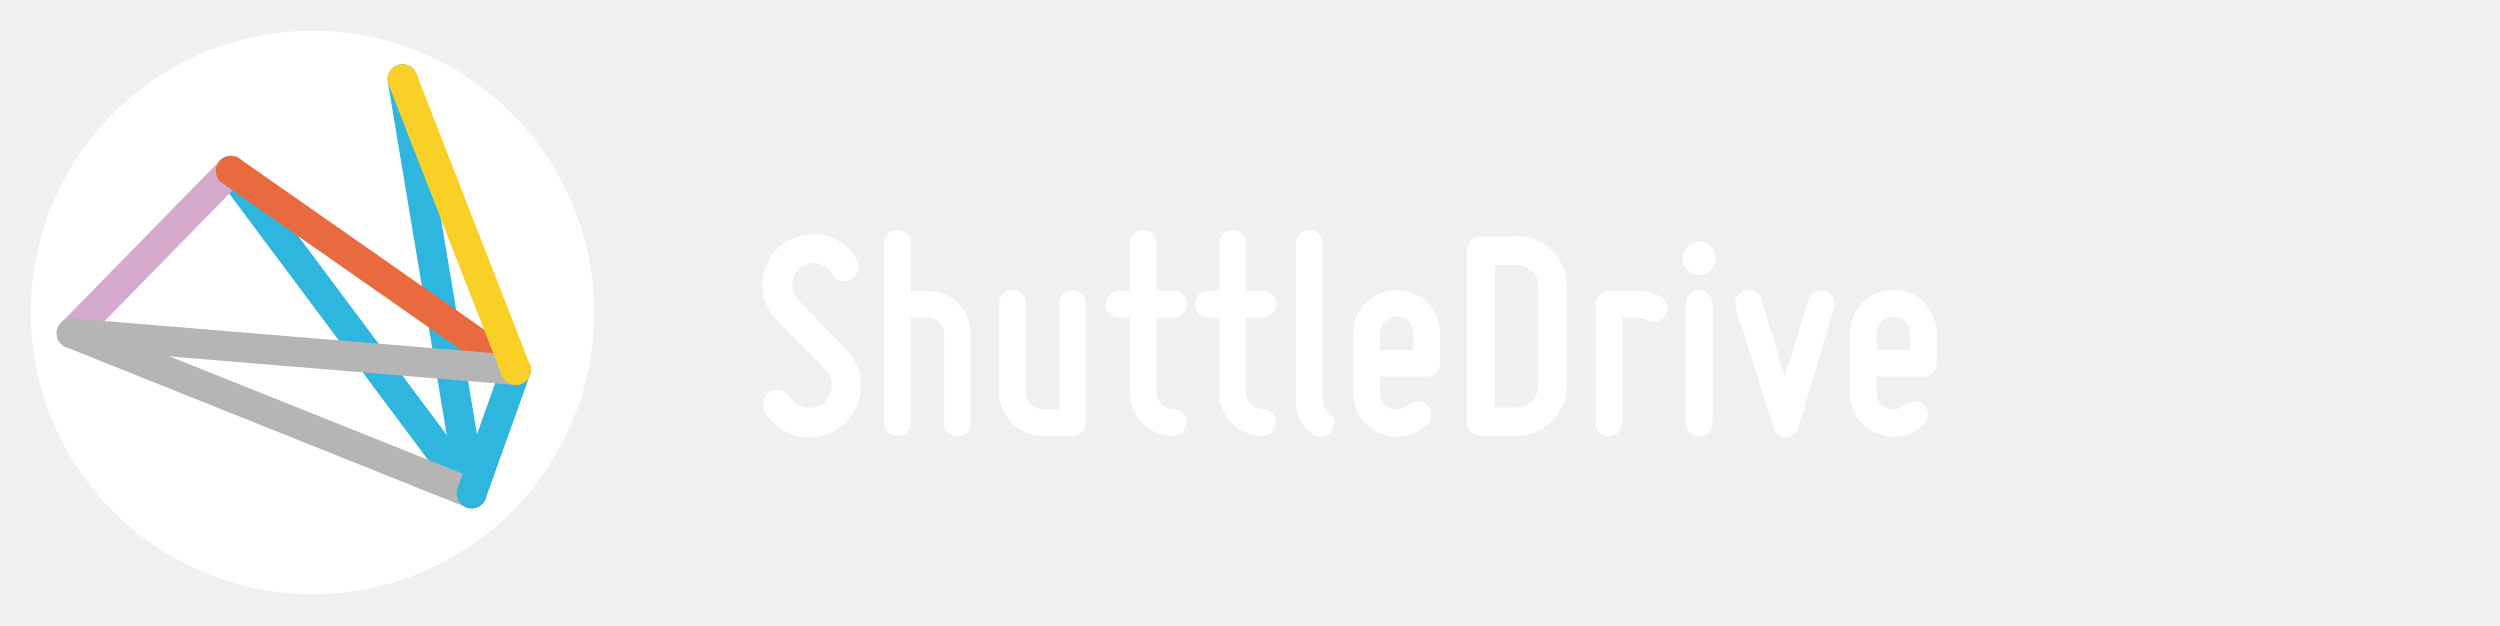
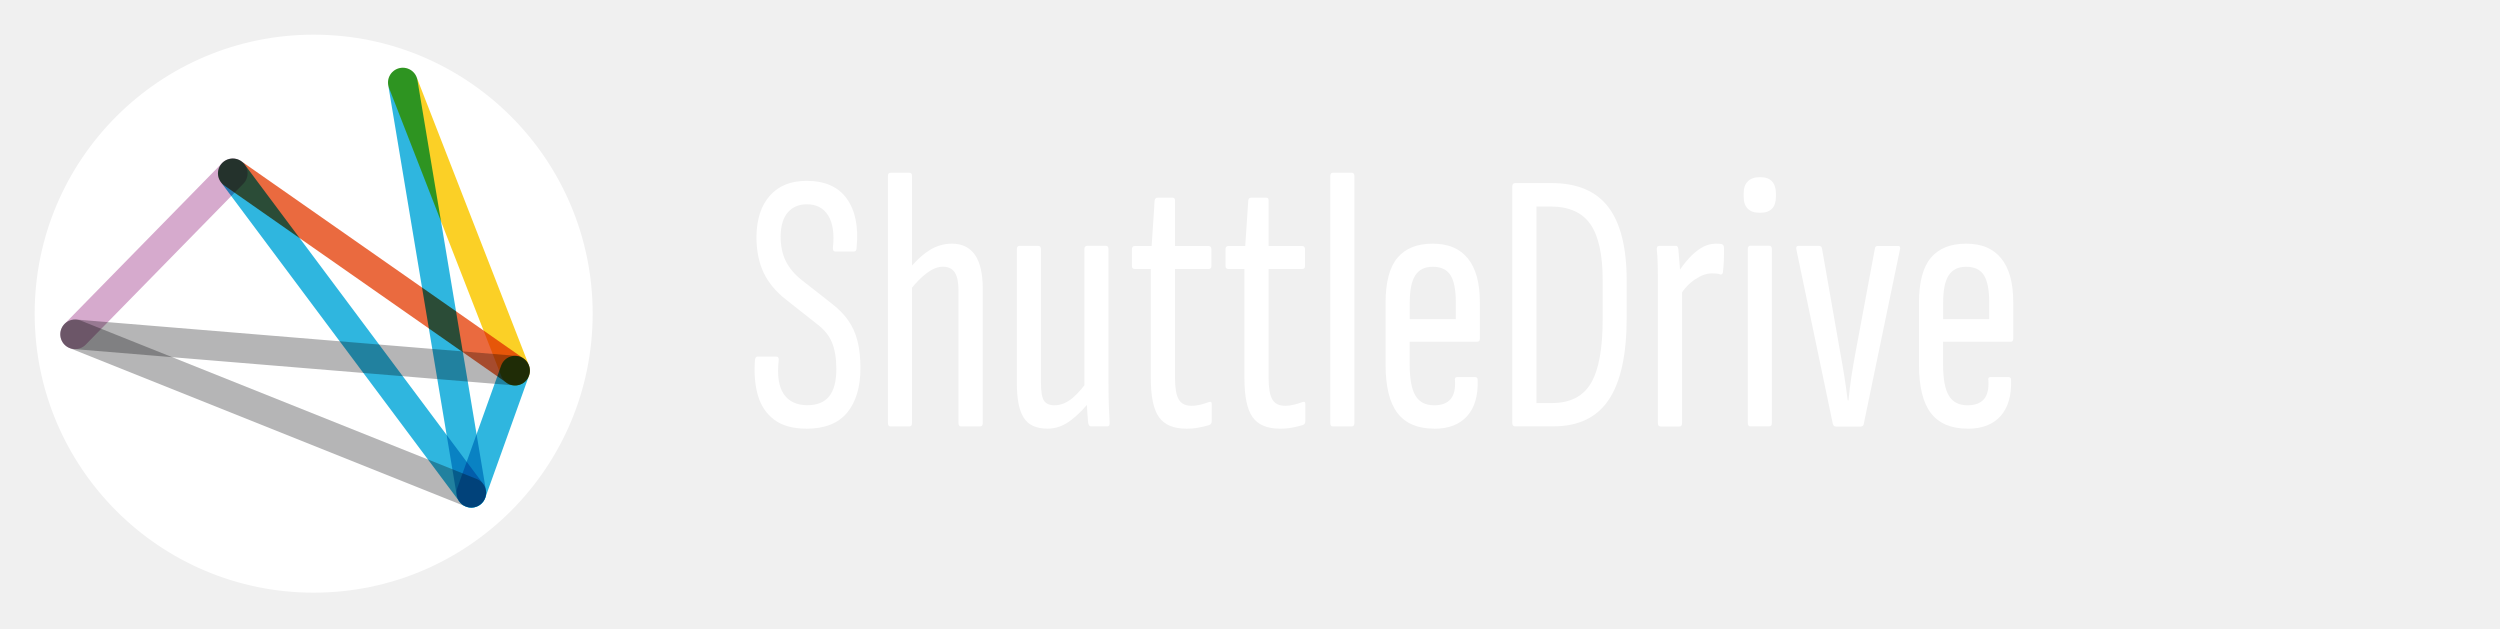
- <svg xmlns="http://www.w3.org/2000/svg" version="1.1" id="Layer_1" x="0px" y="0px" viewBox="0 0 300 75.1" style="enable-background:new 0 0 300 75.1;" xml:space="preserve">
-   <style type="text/css">
- 	.st0{fill:#FFFFFF;}
- 	.st1{fill:none;stroke:#2FB6DF;stroke-width:3.59;stroke-linecap:round;stroke-miterlimit:10;}
- 	.st2{fill:none;stroke:#D6AACD;stroke-width:3.59;stroke-linecap:round;stroke-miterlimit:10;}
- 	.st3{fill:none;stroke:#B5B5B6;stroke-width:3.59;stroke-linecap:round;stroke-miterlimit:10;}
- 	.st4{fill:none;stroke:#EA6A3F;stroke-width:3.59;stroke-linecap:round;stroke-miterlimit:10;}
- 	.st5{fill:none;stroke:#FBD026;stroke-width:3.59;stroke-linecap:round;stroke-miterlimit:10;}
- 	.st6{fill:#2FB6DF;}
- 	.st7{fill:none;stroke:#D15527;stroke-width:3.59;stroke-linecap:round;stroke-miterlimit:10;}
- 	.st8{fill:none;}
- </style>
-   <g>
-     <g id="Layer_1_1_">
-       <circle class="st0" cx="37.5" cy="37.5" r="33.8" />
-       <line class="st1" x1="48.3" y1="9.5" x2="56.6" y2="59.2" />
-       <line class="st1" x1="27.7" y1="20.5" x2="56.6" y2="59.2" />
-       <line class="st2" x1="8.6" y1="40" x2="27.7" y2="20.5" />
-       <line class="st3" x1="8.6" y1="40" x2="56.6" y2="59.2" />
-       <line class="st1" x1="56.6" y1="59.2" x2="61.9" y2="44.4" />
-       <line class="st4" x1="27.7" y1="20.5" x2="61.9" y2="44.4" />
-       <line class="st3" x1="8.6" y1="40" x2="61.9" y2="44.4" />
-       <line class="st5" x1="48.3" y1="9.5" x2="61.9" y2="44.4" />
-       <path class="st6" d="M40.5,28.5" />
-       <path class="st7" d="M41.9,29.7" />
-       <path class="st6" d="M28.1,30.2" />
-       <path class="st6" d="M28.1,30.2" />
-       <circle class="st8" cx="37.5" cy="37.5" r="37.5" />
+ <svg xmlns="http://www.w3.org/2000/svg" viewBox="0 0 302.87 76.1">
+   <defs>
+     <style>.cls-1{isolation:isolate;}.cls-1,.cls-2,.cls-3,.cls-4,.cls-5,.cls-6{fill:none;}.cls-7{fill:#fff;}.cls-2{stroke:#ea6a3f;}.cls-2,.cls-3,.cls-4,.cls-5,.cls-6{mix-blend-mode:multiply;stroke-linecap:round;stroke-miterlimit:10;stroke-width:3.59px;}.cls-3{stroke:#fbd026;}.cls-4{stroke:#d6aacd;}.cls-5{stroke:#2fb6df;}.cls-6{stroke:#b5b5b6;}</style>
+   </defs>
+   <g class="cls-1">
+     <g id="ShuttleDrive">
+       <path class="cls-7" d="m97.67,51.93c-1.62,0-2.91-.36-3.87-1.08-.96-.72-1.62-1.7-1.98-2.95-.36-1.24-.48-2.66-.36-4.25.03-.3.14-.45.32-.45h2.25c.24,0,.34.15.31.45-.21,1.83,0,3.19.61,4.09.61.9,1.57,1.35,2.86,1.35,1.17,0,2.05-.35,2.63-1.06s.88-1.81.88-3.31c0-1.32-.18-2.41-.54-3.26-.36-.86-.99-1.61-1.89-2.27l-3.65-2.88c-1.23-.96-2.14-2.05-2.72-3.26s-.88-2.68-.88-4.39c.03-2.13.58-3.79,1.64-4.97,1.06-1.19,2.54-1.78,4.43-1.78,2.22,0,3.85.72,4.88,2.16s1.43,3.41,1.19,5.9c0,.33-.11.5-.31.5h-2.29c-.21,0-.3-.16-.27-.5.18-1.68-.02-2.97-.58-3.87-.57-.9-1.42-1.35-2.56-1.35-.96,0-1.73.31-2.3.95-.57.63-.87,1.59-.9,2.88,0,1.2.21,2.22.63,3.06.42.84,1.06,1.6,1.93,2.29l3.51,2.75c.87.66,1.57,1.36,2.09,2.09.52.74.91,1.57,1.15,2.52.24.94.36,2.05.36,3.31,0,2.28-.53,4.07-1.6,5.38-1.07,1.3-2.72,1.96-4.97,1.96Z" />
+       <path class="cls-7" d="m107.88,51.66c-.21,0-.31-.13-.31-.41v-29.92c0-.27.1-.4.31-.4h2.29c.21,0,.32.13.32.4v29.92c0,.27-.11.41-.32.41h-2.29Zm8.55,0c-.21,0-.31-.13-.31-.41v-16.06c0-.99-.15-1.72-.45-2.18-.3-.46-.78-.7-1.44-.7-.6,0-1.24.25-1.91.74s-1.39,1.22-2.14,2.18l-.22-2.43c.87-1.08,1.73-1.9,2.59-2.45.85-.55,1.78-.83,2.77-.83,1.23,0,2.16.45,2.79,1.35.63.9.95,2.28.95,4.14v16.24c0,.27-.11.41-.31.41h-2.3Z" />
+       <path class="cls-7" d="m126.92,51.93c-1.38,0-2.35-.44-2.9-1.33-.56-.88-.83-2.27-.83-4.16v-16.24c0-.27.1-.41.31-.41h2.29c.21,0,.32.14.32.41v16.2c0,1.08.13,1.8.38,2.16.25.36.67.54,1.24.54.78,0,1.52-.3,2.23-.9.7-.6,1.39-1.41,2.05-2.43l.27,2.52c-.78,1.05-1.62,1.92-2.52,2.61-.9.69-1.84,1.03-2.83,1.03Zm5.27-.27c-.18,0-.3-.13-.36-.41-.06-.63-.11-1.37-.16-2.23-.04-.85-.07-1.49-.07-1.91l-.23-.27v-16.65c0-.27.12-.41.36-.41h2.25c.21,0,.31.14.31.41v16.06c0,1.26.02,2.29.05,3.08.03.79.06,1.4.09,1.82.03.33-.06.5-.27.5h-1.98Z" />
+       <path class="cls-7" d="m143.7,51.93c-1.53,0-2.62-.46-3.29-1.39-.66-.93-.99-2.49-.99-4.68v-13.27h-1.93c-.24,0-.36-.12-.36-.36v-2.02c0-.27.12-.41.36-.41h2.03l.36-5.49c.03-.24.15-.36.36-.36h1.84c.18,0,.27.12.27.36v5.49h4.05c.24,0,.36.14.36.41v2.02c0,.24-.12.36-.36.36h-4.05v13.19c0,1.23.15,2.1.45,2.61.3.51.81.77,1.53.77.39,0,.77-.05,1.12-.14.36-.09.69-.19.99-.31.24-.09.36-.01.36.22v2.07c0,.27-.11.43-.32.5-.39.12-.83.22-1.3.31-.48.09-.98.13-1.49.13Z" />
+       <path class="cls-7" d="m155.04,51.93c-1.53,0-2.62-.46-3.29-1.39-.66-.93-.99-2.49-.99-4.68v-13.27h-1.93c-.24,0-.36-.12-.36-.36v-2.02c0-.27.12-.41.36-.41h2.03l.36-5.49c.03-.24.15-.36.36-.36h1.84c.18,0,.27.12.27.36v5.49h4.05c.24,0,.36.14.36.41v2.02c0,.24-.12.36-.36.36h-4.05v13.19c0,1.23.15,2.1.45,2.61.3.51.81.77,1.53.77.39,0,.77-.05,1.12-.14.36-.09.69-.19.99-.31.24-.09.36-.01.36.22v2.07c0,.27-.11.43-.32.5-.39.12-.83.22-1.3.31-.48.09-.98.13-1.49.13Z" />
+       <path class="cls-7" d="m161.47,51.66c-.21,0-.31-.13-.31-.41v-29.92c0-.27.1-.4.31-.4h2.29c.21,0,.32.13.32.4v29.92c0,.27-.11.41-.32.41h-2.29Z" />
+       <path class="cls-7" d="m173.76,51.93c-2.01,0-3.5-.63-4.46-1.89-.96-1.26-1.44-3.21-1.44-5.85v-7.51c0-2.49.48-4.3,1.44-5.45.96-1.14,2.38-1.71,4.27-1.71s3.28.59,4.25,1.78c.97,1.19,1.46,2.95,1.46,5.29v4.45c0,.24-.11.36-.31.36h-8.19v2.75c0,1.74.23,3,.7,3.78.46.78,1.22,1.17,2.27,1.17.9,0,1.56-.25,1.98-.74.42-.5.6-1.24.54-2.23-.06-.3.03-.45.27-.45h2.16c.21,0,.32.12.32.36.06,1.89-.37,3.35-1.28,4.37-.92,1.02-2.24,1.53-3.98,1.53Zm-2.97-13.27h5.58v-2.02c0-1.53-.22-2.63-.65-3.31-.44-.68-1.15-1.01-2.14-1.01s-1.67.35-2.12,1.04c-.45.69-.67,1.79-.67,3.29v2.02Z" />
+       <path class="cls-7" d="m183.62,51.66c-.27,0-.41-.13-.41-.41v-28.66c0-.27.12-.41.36-.41h4.41c3.09,0,5.38.97,6.86,2.9,1.48,1.93,2.23,4.91,2.23,8.93v4.46c0,4.47-.72,7.78-2.16,9.94s-3.67,3.24-6.71,3.24h-4.59Zm2.52-2.83h1.85c2.22,0,3.8-.8,4.75-2.41s1.42-4.18,1.42-7.72v-4.77c0-3.09-.5-5.35-1.49-6.77-.99-1.42-2.6-2.14-4.82-2.14h-1.71v23.8Z" />
+       <path class="cls-7" d="m201.16,51.66c-.21,0-.31-.13-.31-.41v-16.06c0-1.26,0-2.29-.02-3.08-.02-.79-.05-1.4-.11-1.82-.03-.33.06-.5.27-.5h2.07c.15,0,.24.14.27.41.06.6.12,1.33.18,2.18s.09,1.51.09,1.96l.18.27v16.65c0,.27-.11.41-.32.41h-2.29Zm2.34-15.84l-.18-2.83c.36-.57.77-1.12,1.24-1.64.46-.52.97-.96,1.53-1.31.55-.34,1.15-.52,1.78-.52.27,0,.5.02.67.04.12.03.2.09.25.18s.07.21.07.36c0,.51,0,.99-.02,1.44-.02.45-.05.93-.11,1.44-.03.21-.14.3-.32.27-.15-.06-.31-.1-.47-.11-.17-.01-.35-.02-.56-.02-.63,0-1.3.24-2.02.72-.72.48-1.34,1.14-1.85,1.98Z" />
+       <path class="cls-7" d="m213.22,25.78c-.66,0-1.16-.16-1.48-.5-.33-.33-.5-.81-.5-1.44v-.4c0-.63.16-1.12.5-1.46.33-.34.82-.52,1.48-.52s1.15.17,1.46.52c.31.35.47.83.47,1.46v.4c0,.63-.16,1.11-.47,1.44-.32.33-.8.5-1.46.5Zm-1.17,25.87c-.21,0-.31-.13-.31-.41v-21.06c0-.27.1-.41.31-.41h2.29c.21,0,.32.14.32.41v21.06c0,.27-.11.41-.32.41h-2.29Z" />
+       <path class="cls-7" d="m222.36,51.66c-.15,0-.25-.1-.32-.32l-4.41-21.1c-.06-.3.01-.45.22-.45h2.52c.21,0,.33.11.36.31l2.21,12.6c.18.96.34,1.93.5,2.9.15.98.29,1.94.41,2.9h.09c.09-.96.21-1.93.36-2.92s.32-1.96.5-2.92l2.34-12.55c.03-.21.14-.31.32-.31h2.52c.21,0,.27.17.18.5l-4.37,21.06c-.03.21-.17.32-.41.32h-3.01Z" />
+       <path class="cls-7" d="m238.38,51.93c-2.01,0-3.5-.63-4.46-1.89-.96-1.26-1.44-3.21-1.44-5.85v-7.51c0-2.49.48-4.3,1.44-5.45.96-1.14,2.38-1.71,4.27-1.71s3.28.59,4.25,1.78c.97,1.19,1.46,2.95,1.46,5.29v4.45c0,.24-.11.36-.31.36h-8.19v2.75c0,1.74.23,3,.7,3.78.46.78,1.22,1.17,2.27,1.17.9,0,1.56-.25,1.98-.74.42-.5.6-1.24.54-2.23-.06-.3.03-.45.27-.45h2.16c.21,0,.32.12.32.36.06,1.89-.37,3.35-1.28,4.37-.92,1.02-2.24,1.53-3.98,1.53Zm-2.97-13.27h5.58v-2.02c0-1.53-.22-2.63-.65-3.31-.44-.68-1.15-1.01-2.14-1.01s-1.67.35-2.12,1.04c-.45.69-.67,1.79-.67,3.29v2.02Z" />
+     </g>
+     <g id="Circle">
+       <circle class="cls-7" cx="38" cy="38" r="33.8" />
+     </g>
+     <g id="Logo">
+       <line class="cls-5" x1="48.8" y1="10" x2="57.1" y2="59.7" />
+       <line class="cls-5" x1="28.2" y1="21" x2="57.1" y2="59.7" />
+       <line class="cls-4" x1="9.1" y1="40.5" x2="28.2" y2="21" />
+       <line class="cls-6" x1="9.1" y1="40.5" x2="57.1" y2="59.7" />
+       <line class="cls-5" x1="57.1" y1="59.7" x2="62.4" y2="44.9" />
+       <line class="cls-2" x1="28.2" y1="21" x2="62.4" y2="44.9" />
+       <line class="cls-6" x1="9.1" y1="40.5" x2="62.4" y2="44.9" />
+       <line class="cls-3" x1="48.8" y1="10" x2="62.4" y2="44.9" />
    </g>
  </g>
-   <g>
-     <path class="st0" d="M99.8,46.5c0.1-0.8-0.2-1.6-0.8-2.2l-5.8-5.9c-1.2-1.2-1.8-3-1.7-4.7c0.1-1.7,1-3.3,2.4-4.4   c1.4-1,3.2-1.4,4.9-1.1c1.7,0.4,3.2,1.4,4,2.9c0.5,0.8,0.2,1.9-0.6,2.4c-0.8,0.5-1.9,0.2-2.3-0.6c-0.4-0.6-1-1.1-1.7-1.3   c-0.8-0.1-1.5,0-2.1,0.5c-0.6,0.4-1,1.1-1,1.9c-0.1,0.7,0.2,1.4,0.7,2l5.7,5.9c1.3,1.3,1.9,3.1,1.8,4.8c-0.1,1.8-1,3.4-2.4,4.5   c-1.4,1.1-3.2,1.5-5,1.2c-1.8-0.4-3.3-1.5-4.1-3c-0.5-0.8-0.2-1.9,0.6-2.4c0.8-0.5,1.9-0.2,2.4,0.6c0.4,0.7,1,1.2,1.8,1.3   c0.8,0.1,1.6,0,2.2-0.5C99.3,48,99.7,47.3,99.8,46.5z" />
-     <path class="st0" d="M106.1,50.8V29.2c0-0.9,0.7-1.6,1.6-1.6s1.6,0.7,1.6,1.6v5.7h2c2.9,0,5.2,2.3,5.2,5.2v10.7   c0,0.9-0.7,1.6-1.6,1.6s-1.6-0.7-1.6-1.6V40.1c0-1.1-0.9-2-2-2h-2v12.6c0,0.9-0.7,1.6-1.6,1.6S106.1,51.7,106.1,50.8z" />
-     <path class="st0" d="M119.9,47.1V36.4c0-0.9,0.7-1.6,1.6-1.6s1.6,0.7,1.6,1.6v10.7c0,1.1,0.9,2,2,2h2V36.4c0-0.9,0.7-1.6,1.6-1.6   s1.6,0.7,1.6,1.6v14.3c0,0.9-0.7,1.6-1.6,1.6h-3.6C122.2,52.3,119.9,49.9,119.9,47.1z" />
-     <path class="st0" d="M132.7,36.5c0-0.9,0.7-1.6,1.6-1.6h1.3v-5.7c0-0.9,0.7-1.6,1.6-1.6s1.6,0.7,1.6,1.6v5.7h2   c0.9,0,1.6,0.7,1.6,1.6c0,0.9-0.7,1.6-1.6,1.6h-2v9c0,1.1,0.9,2,2,2c0.9,0,1.6,0.7,1.6,1.6c0,0.9-0.7,1.6-1.6,1.6   c-2.9,0-5.2-2.3-5.2-5.2v-9h-1.3C133.4,38.2,132.7,37.4,132.7,36.5z" />
-     <path class="st0" d="M143.4,36.5c0-0.9,0.7-1.6,1.6-1.6h1.3v-5.7c0-0.9,0.7-1.6,1.6-1.6c0.9,0,1.6,0.7,1.6,1.6v5.7h2   c0.9,0,1.6,0.7,1.6,1.6c0,0.9-0.7,1.6-1.6,1.6h-2v9c0,1.1,0.9,2,2,2c0.9,0,1.6,0.7,1.6,1.6c0,0.9-0.7,1.6-1.6,1.6   c-2.9,0-5.2-2.3-5.2-5.2v-9H145C144.1,38.2,143.4,37.4,143.4,36.5z" />
-     <path class="st0" d="M155.5,48.3V29.2c0-0.9,0.8-1.6,1.6-1.6c0.9,0,1.6,0.7,1.6,1.6v19.1c0,0.4,0.3,0.9,0.6,1.1   c0.8,0.5,1,1.4,0.6,2.2c-0.4,0.8-1.4,1-2.2,0.6C156.4,51.4,155.5,49.9,155.5,48.3z" />
-     <path class="st0" d="M162.4,47.2V40c0-2.9,2.3-5.2,5.2-5.2c2.9,0,5.2,2.3,5.2,5.2v3.6c0,0.9-0.7,1.6-1.6,1.6h-5.6v2   c0,0.8,0.5,1.5,1.2,1.8c0.8,0.3,1.6,0.1,2.2-0.4c0.6-0.6,1.7-0.6,2.3,0c0.6,0.6,0.6,1.7,0,2.3c-1.5,1.5-3.7,1.9-5.7,1.1   C163.6,51.2,162.4,49.3,162.4,47.2z M165.6,40v2c1.2,0,2.8,0,4,0c0-1,0-2,0-2c0-1.1-0.9-2-2-2C166.5,38,165.6,38.9,165.6,40z" />
-     <path class="st0" d="M182,28.3c3.3,0,6,2.7,6,6v12c0,3.3-2.7,6-6,6h-4.3c-1,0-1.7-0.8-1.7-1.7V30.1c0-0.9,0.8-1.7,1.7-1.7H182z    M182,31.8h-2.6v17.1h2.6c1.4,0,2.6-1.2,2.6-2.6v-12C184.6,32.9,183.4,31.8,182,31.8z" />
-     <path class="st0" d="M191.5,50.8V36.5c0-0.9,0.7-1.6,1.6-1.6h3.6c0.9,0,1.8,0.3,2.6,0.7c0.8,0.5,1,1.4,0.6,2.2   c-0.5,0.8-1.4,1-2.2,0.6c-0.3-0.1-0.6-0.3-1-0.3h-2v12.6c0,0.9-0.7,1.6-1.6,1.6C192.2,52.4,191.5,51.7,191.5,50.8z" />
-     <path class="st0" d="M201.9,31c0-1.1,0.9-2,2-2c1.1,0,2,0.9,2,2s-0.9,2-2,2C202.8,33,201.9,32.1,201.9,31z M203.9,52.4   c-0.9,0-1.6-0.7-1.6-1.6V36.4c0-0.9,0.7-1.6,1.6-1.6c0.9,0,1.6,0.7,1.6,1.6v14.4C205.5,51.7,204.8,52.4,203.9,52.4z" />
-     <path class="st0" d="M208.3,36.9c-0.3-0.9,0.2-1.8,1.1-2c0.9-0.3,1.8,0.2,2,1.1c0,0,1.5,5,2.8,9.2c1.3-4.2,2.8-9.2,2.8-9.2   c0.3-0.9,1.2-1.3,2-1.1c0.9,0.3,1.3,1.2,1.1,2l-4.3,14.4c-0.2,0.7-0.8,1.2-1.5,1.2s-1.3-0.5-1.5-1.2L208.3,36.9z" />
-     <path class="st0" d="M222,47.2V40c0-2.9,2.3-5.2,5.2-5.2c2.9,0,5.2,2.3,5.2,5.2v3.6c0,0.9-0.7,1.6-1.6,1.6h-5.6v2   c0,0.8,0.5,1.5,1.2,1.8c0.8,0.3,1.6,0.1,2.2-0.4c0.6-0.6,1.7-0.6,2.3,0c0.6,0.6,0.6,1.7,0,2.3c-1.5,1.5-3.7,1.9-5.7,1.1   C223.2,51.2,222,49.3,222,47.2z M225.2,40v2c1.2,0,2.8,0,4,0c0-1,0-2,0-2c0-1.1-0.9-2-2-2C226.1,38,225.2,38.9,225.2,40z" />
-   </g>
</svg>
